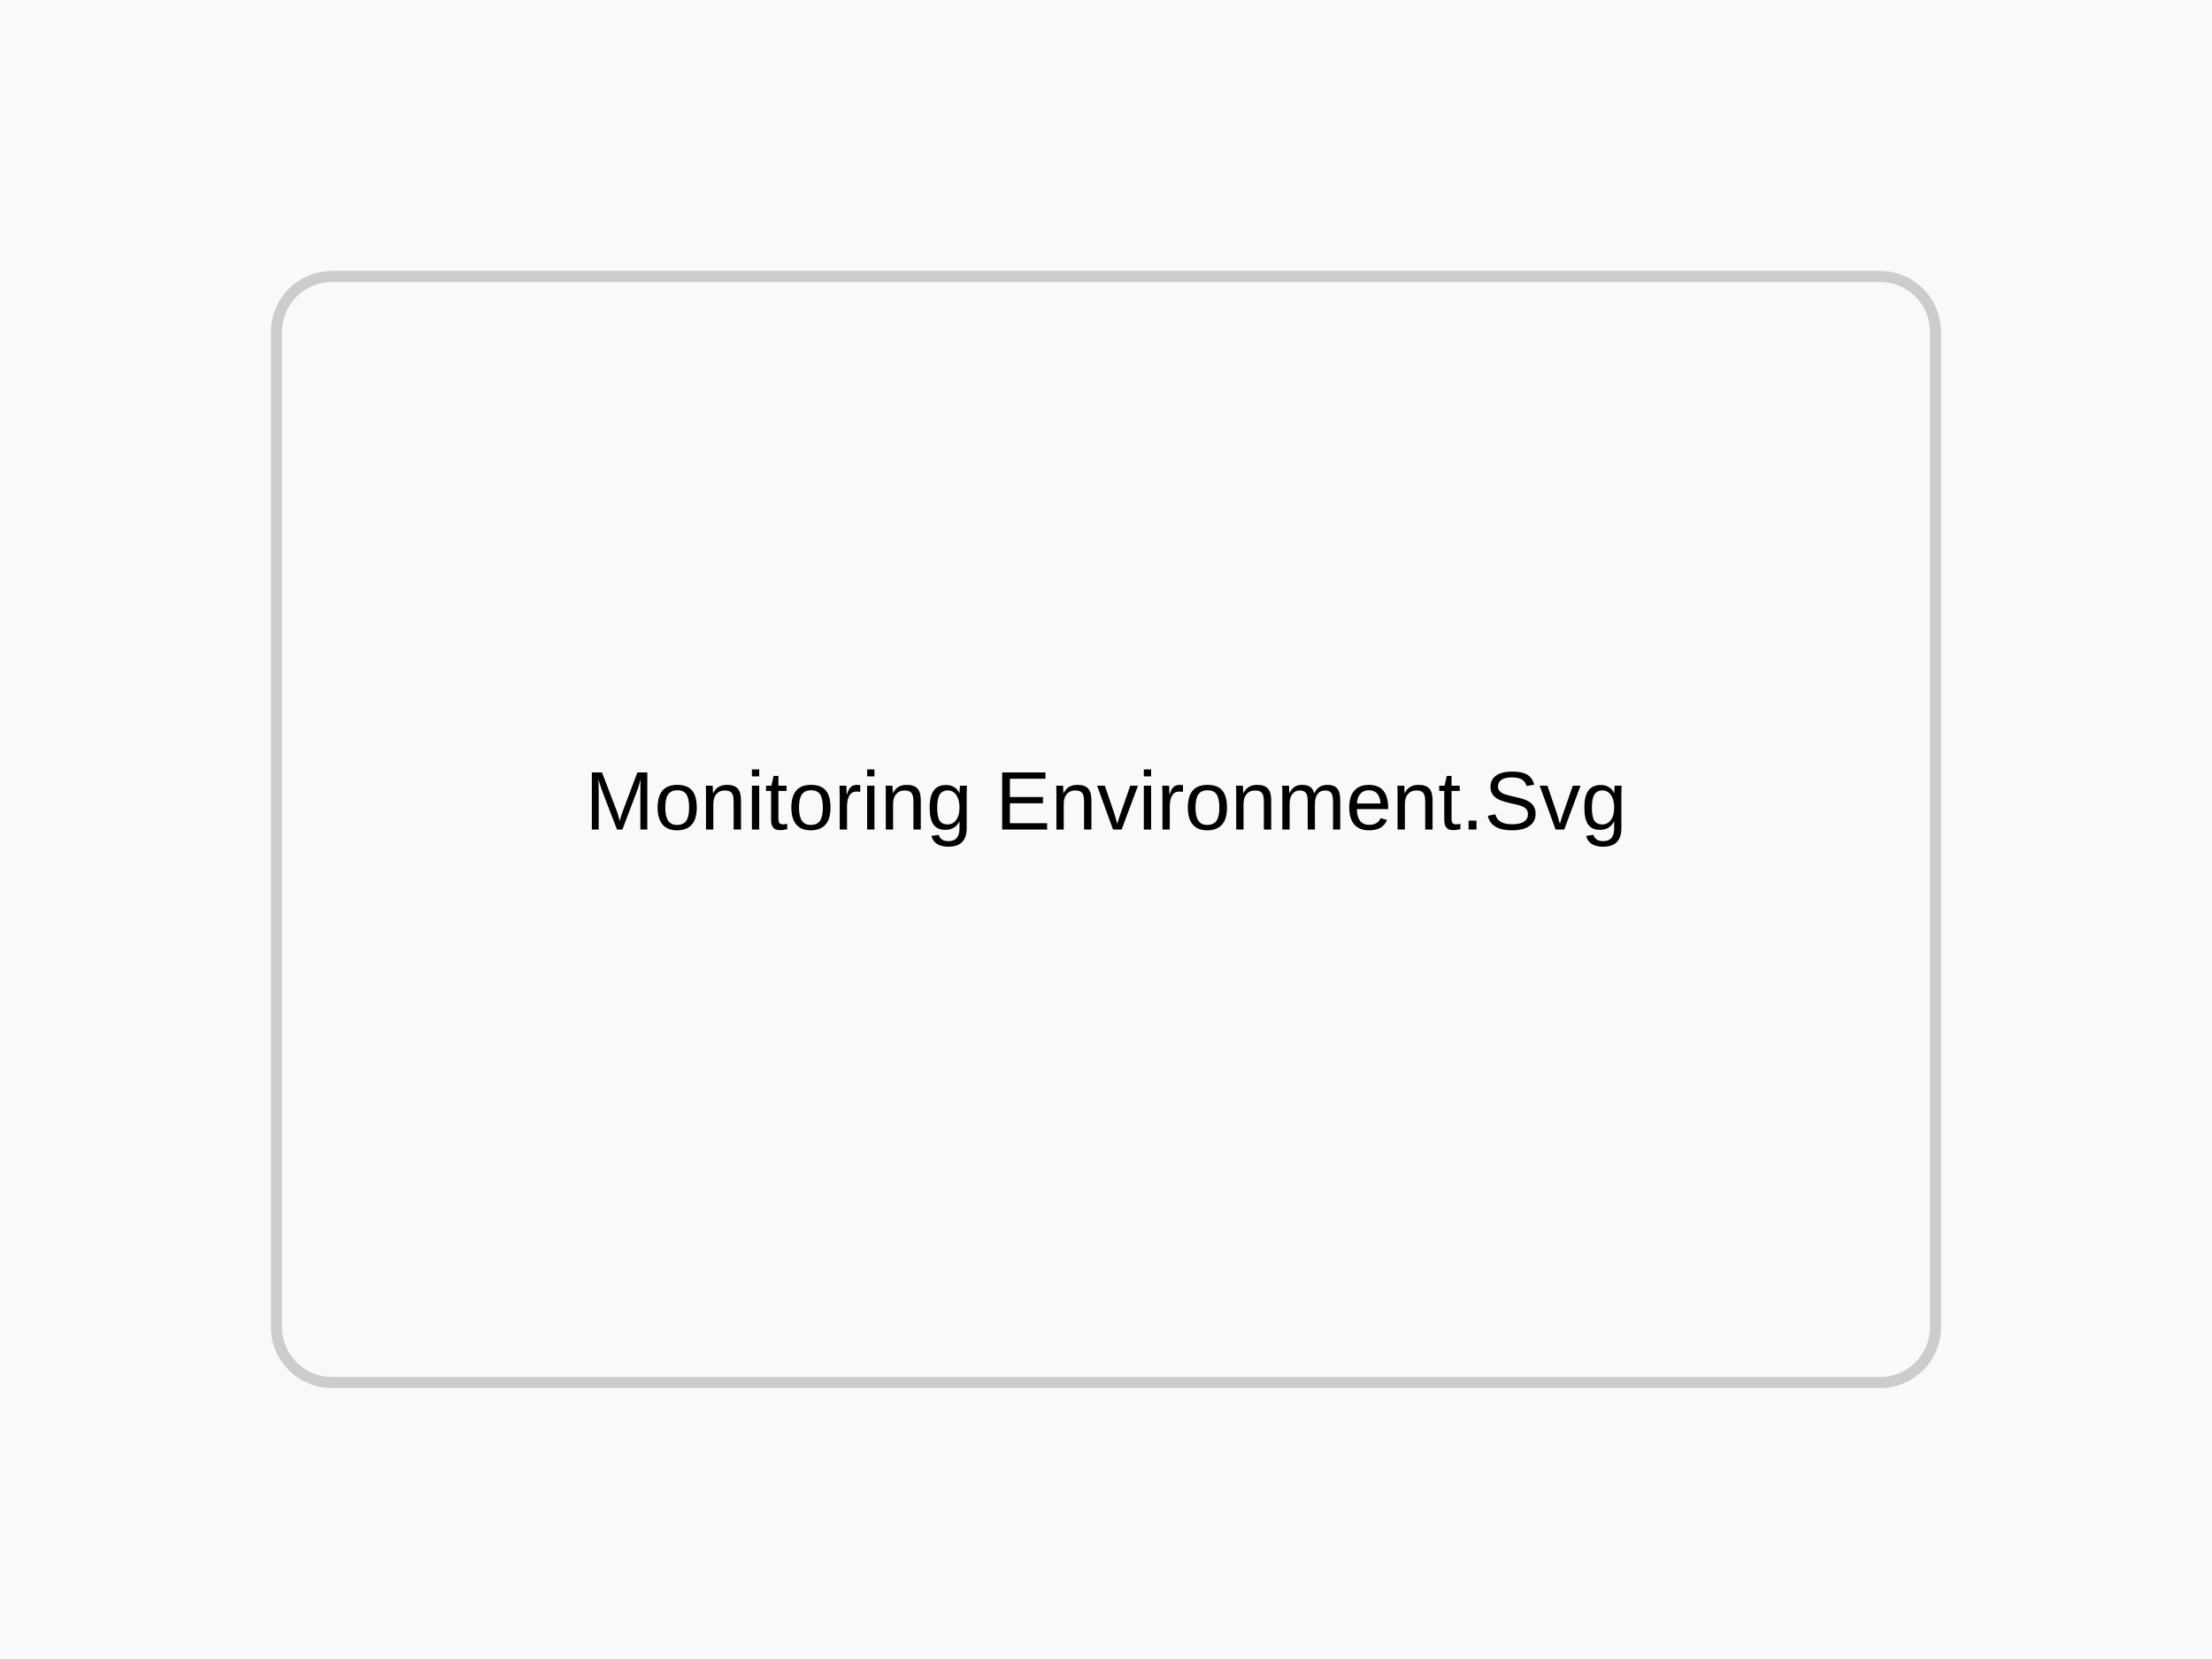
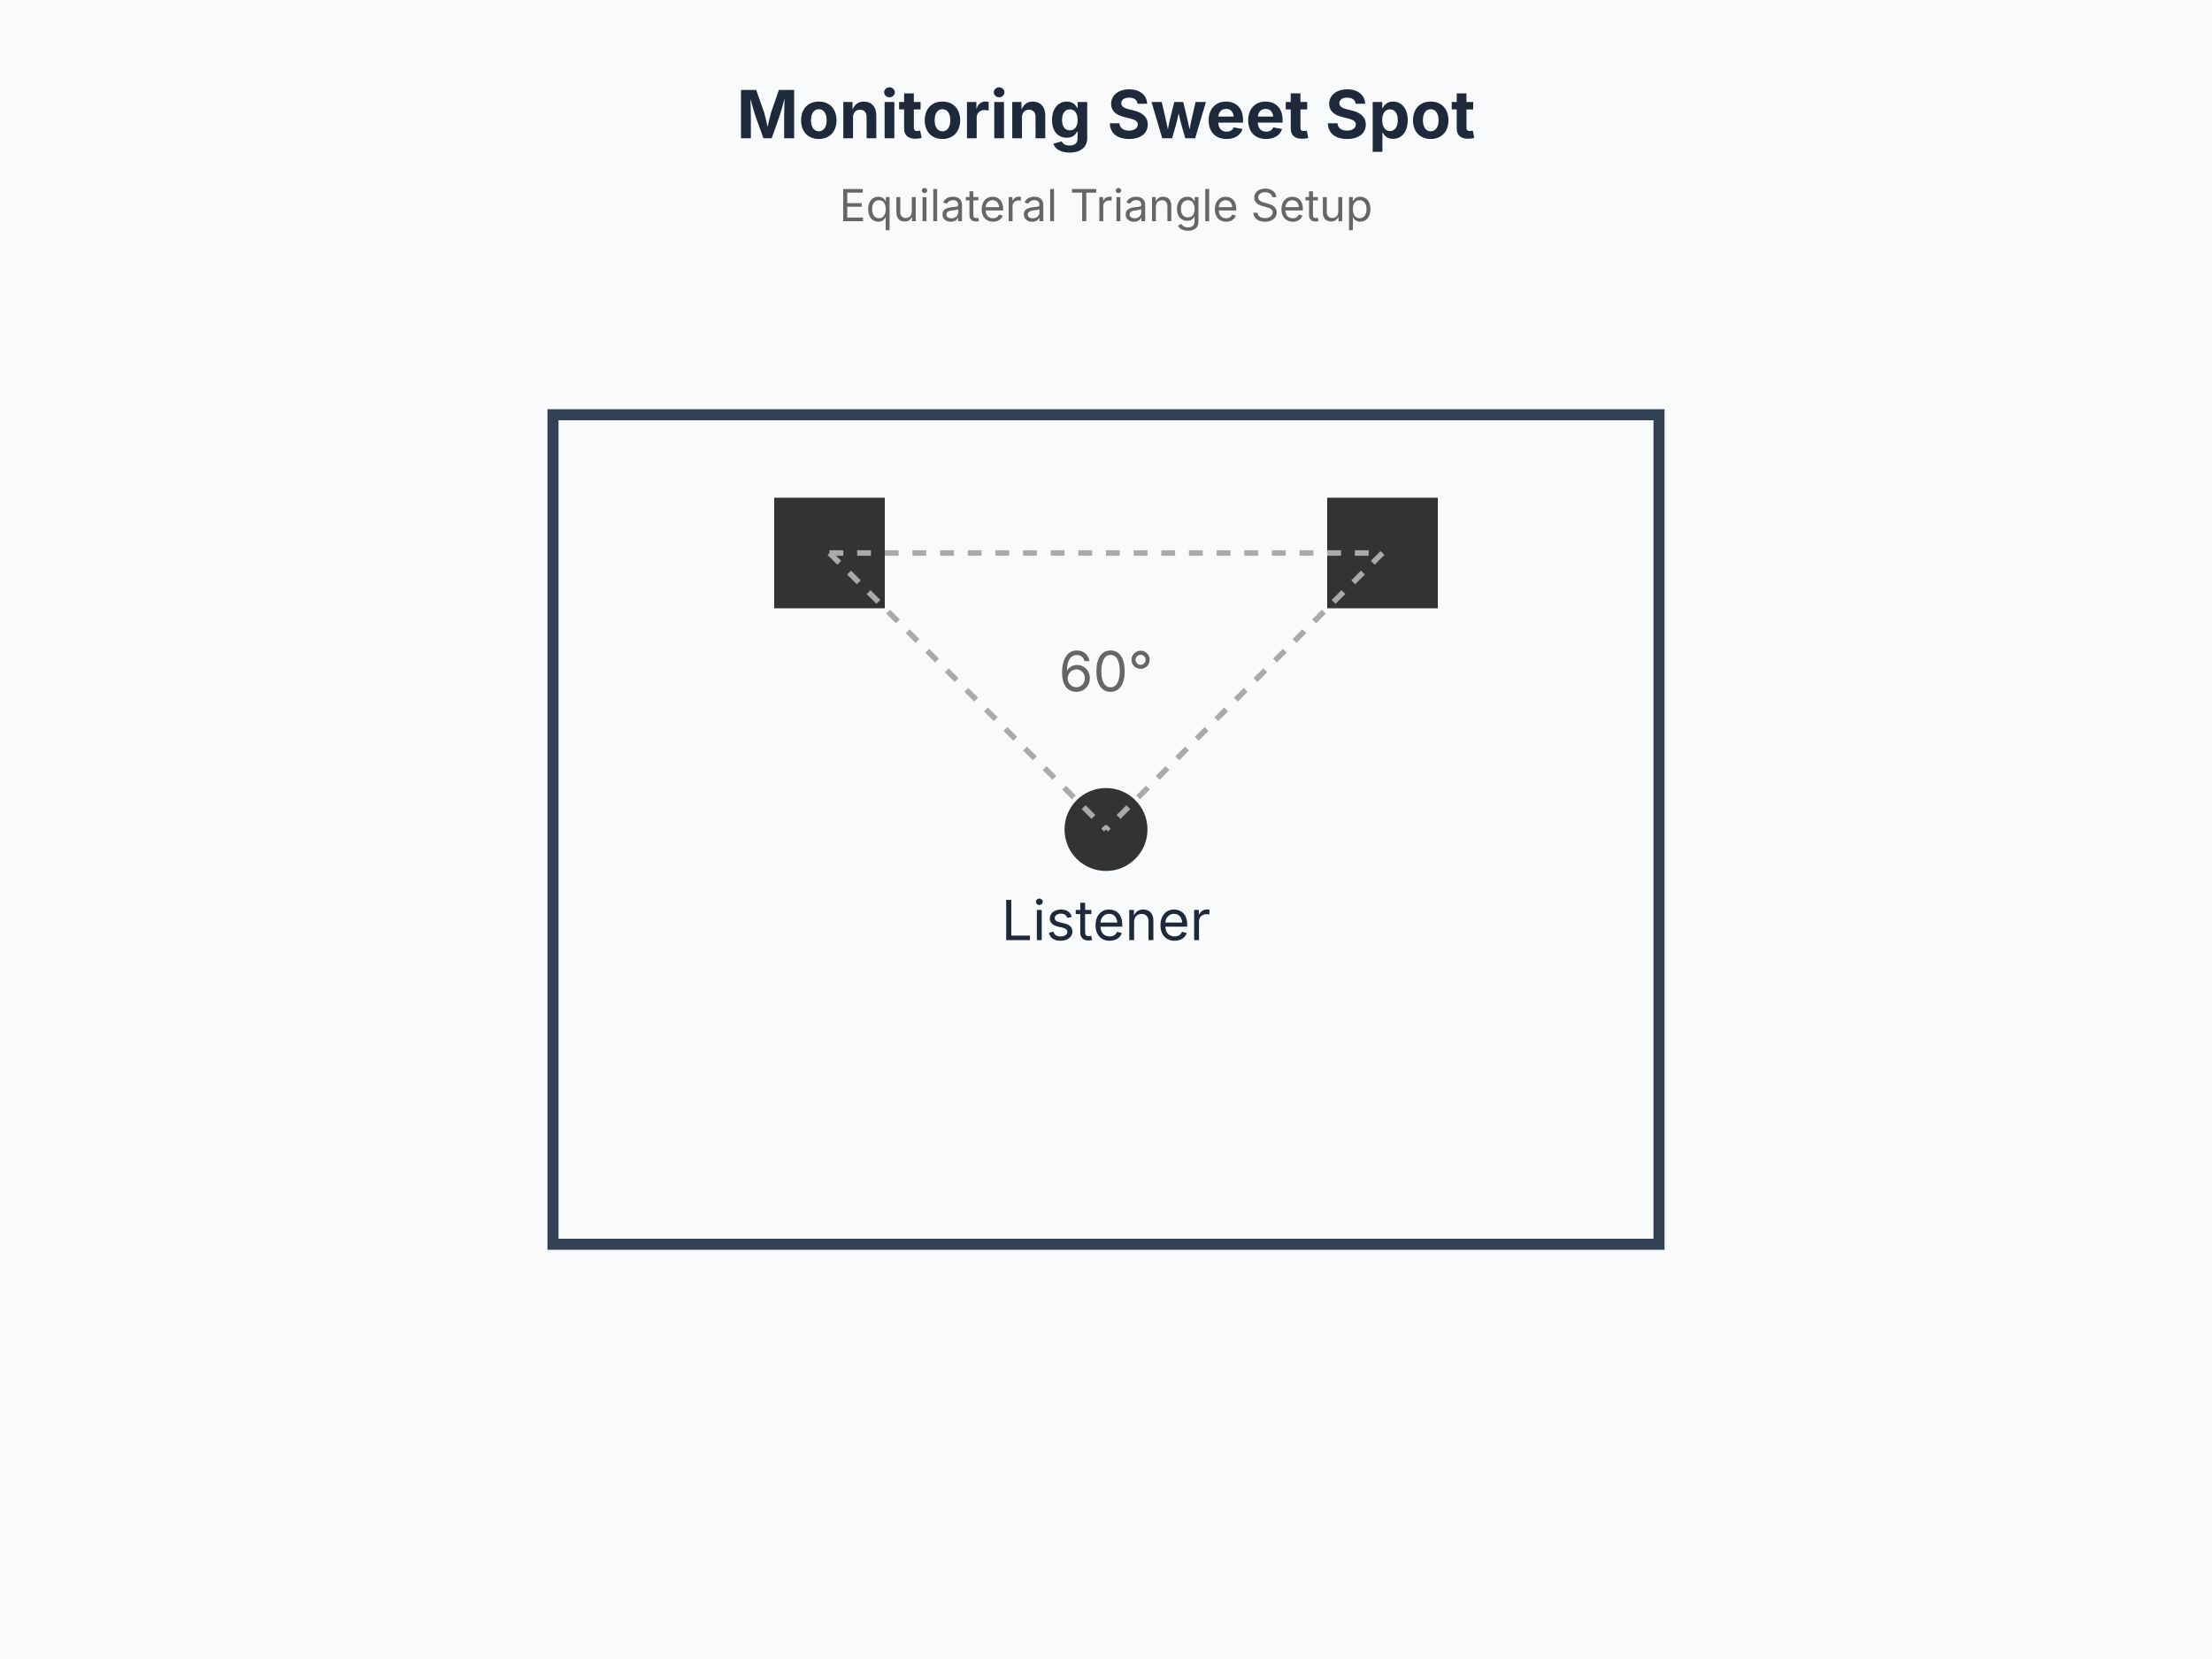
<svg xmlns="http://www.w3.org/2000/svg" viewBox="0 0 800 600">
-   <defs>
-     <filter id="shadow" x="-20%" y="-20%" width="140%" height="140%">
-       <feGaussianBlur in="SourceAlpha" stdDeviation="3" />
-       <feOffset dx="2" dy="2" result="offsetblur" />
-       <feComponentTransfer>
-         <feFuncA type="linear" slope="0.5" />
-       </feComponentTransfer>
-       <feMerge>
-         <feMergeNode />
-         <feMergeNode in="SourceGraphic" />
-       </feMerge>
-     </filter>
-   </defs>
-   <rect x="0" y="0" width="800" height="600" fill="#f8f9fa" />
-   <text x="400" y="300" font-family="Arial, sans-serif" font-size="30" fill="black" text-anchor="middle" font-weight="normal">Monitoring Environment.Svg</text>
-   <rect x="100" y="100" width="600" height="400" rx="20" fill="none" stroke="#ccc" stroke-width="4" opacity="1" />
+   <rect x="0" y="0" width="800" height="600" fill="#f8fafc" />
+   <rect x="200" y="150" width="400" height="300" rx="0" fill="none" stroke="#334155" stroke-width="4" opacity="1.0" />
+   <circle cx="400" cy="300" r="15" fill="#333" stroke="none" stroke-width="0" opacity="1.0" />
+   <text x="400" y="340" font-family="Inter, system-ui, sans-serif" font-size="20" fill="#1e293b" text-anchor="middle" font-weight="normal">Listener</text>
+   <rect x="280" y="180" width="40" height="40" rx="0" fill="#333" stroke="none" stroke-width="0" opacity="1.0" />
+   <rect x="480" y="180" width="40" height="40" rx="0" fill="#333" stroke="none" stroke-width="0" opacity="1.0" />
+   <line x1="300" y1="200" x2="500" y2="200" stroke="#aaa" stroke-width="2" opacity="1.0" stroke-dasharray="5,5" />
+   <line x1="300" y1="200" x2="400" y2="300" stroke="#aaa" stroke-width="2" opacity="1.0" stroke-dasharray="5,5" />
+   <line x1="500" y1="200" x2="400" y2="300" stroke="#aaa" stroke-width="2" opacity="1.0" stroke-dasharray="5,5" />
+   <text x="400" y="250" font-family="Inter, system-ui, sans-serif" font-size="20" fill="#666" text-anchor="middle" font-weight="normal">60°</text>
+   <text x="400" y="50" font-family="Inter, system-ui, sans-serif" font-size="24" fill="#1e293b" text-anchor="middle" font-weight="bold">Monitoring Sweet Spot</text>
+   <text x="400" y="80" font-family="Inter, system-ui, sans-serif" font-size="16" fill="#666" text-anchor="middle" font-weight="normal">Equilateral Triangle Setup</text>
</svg>
